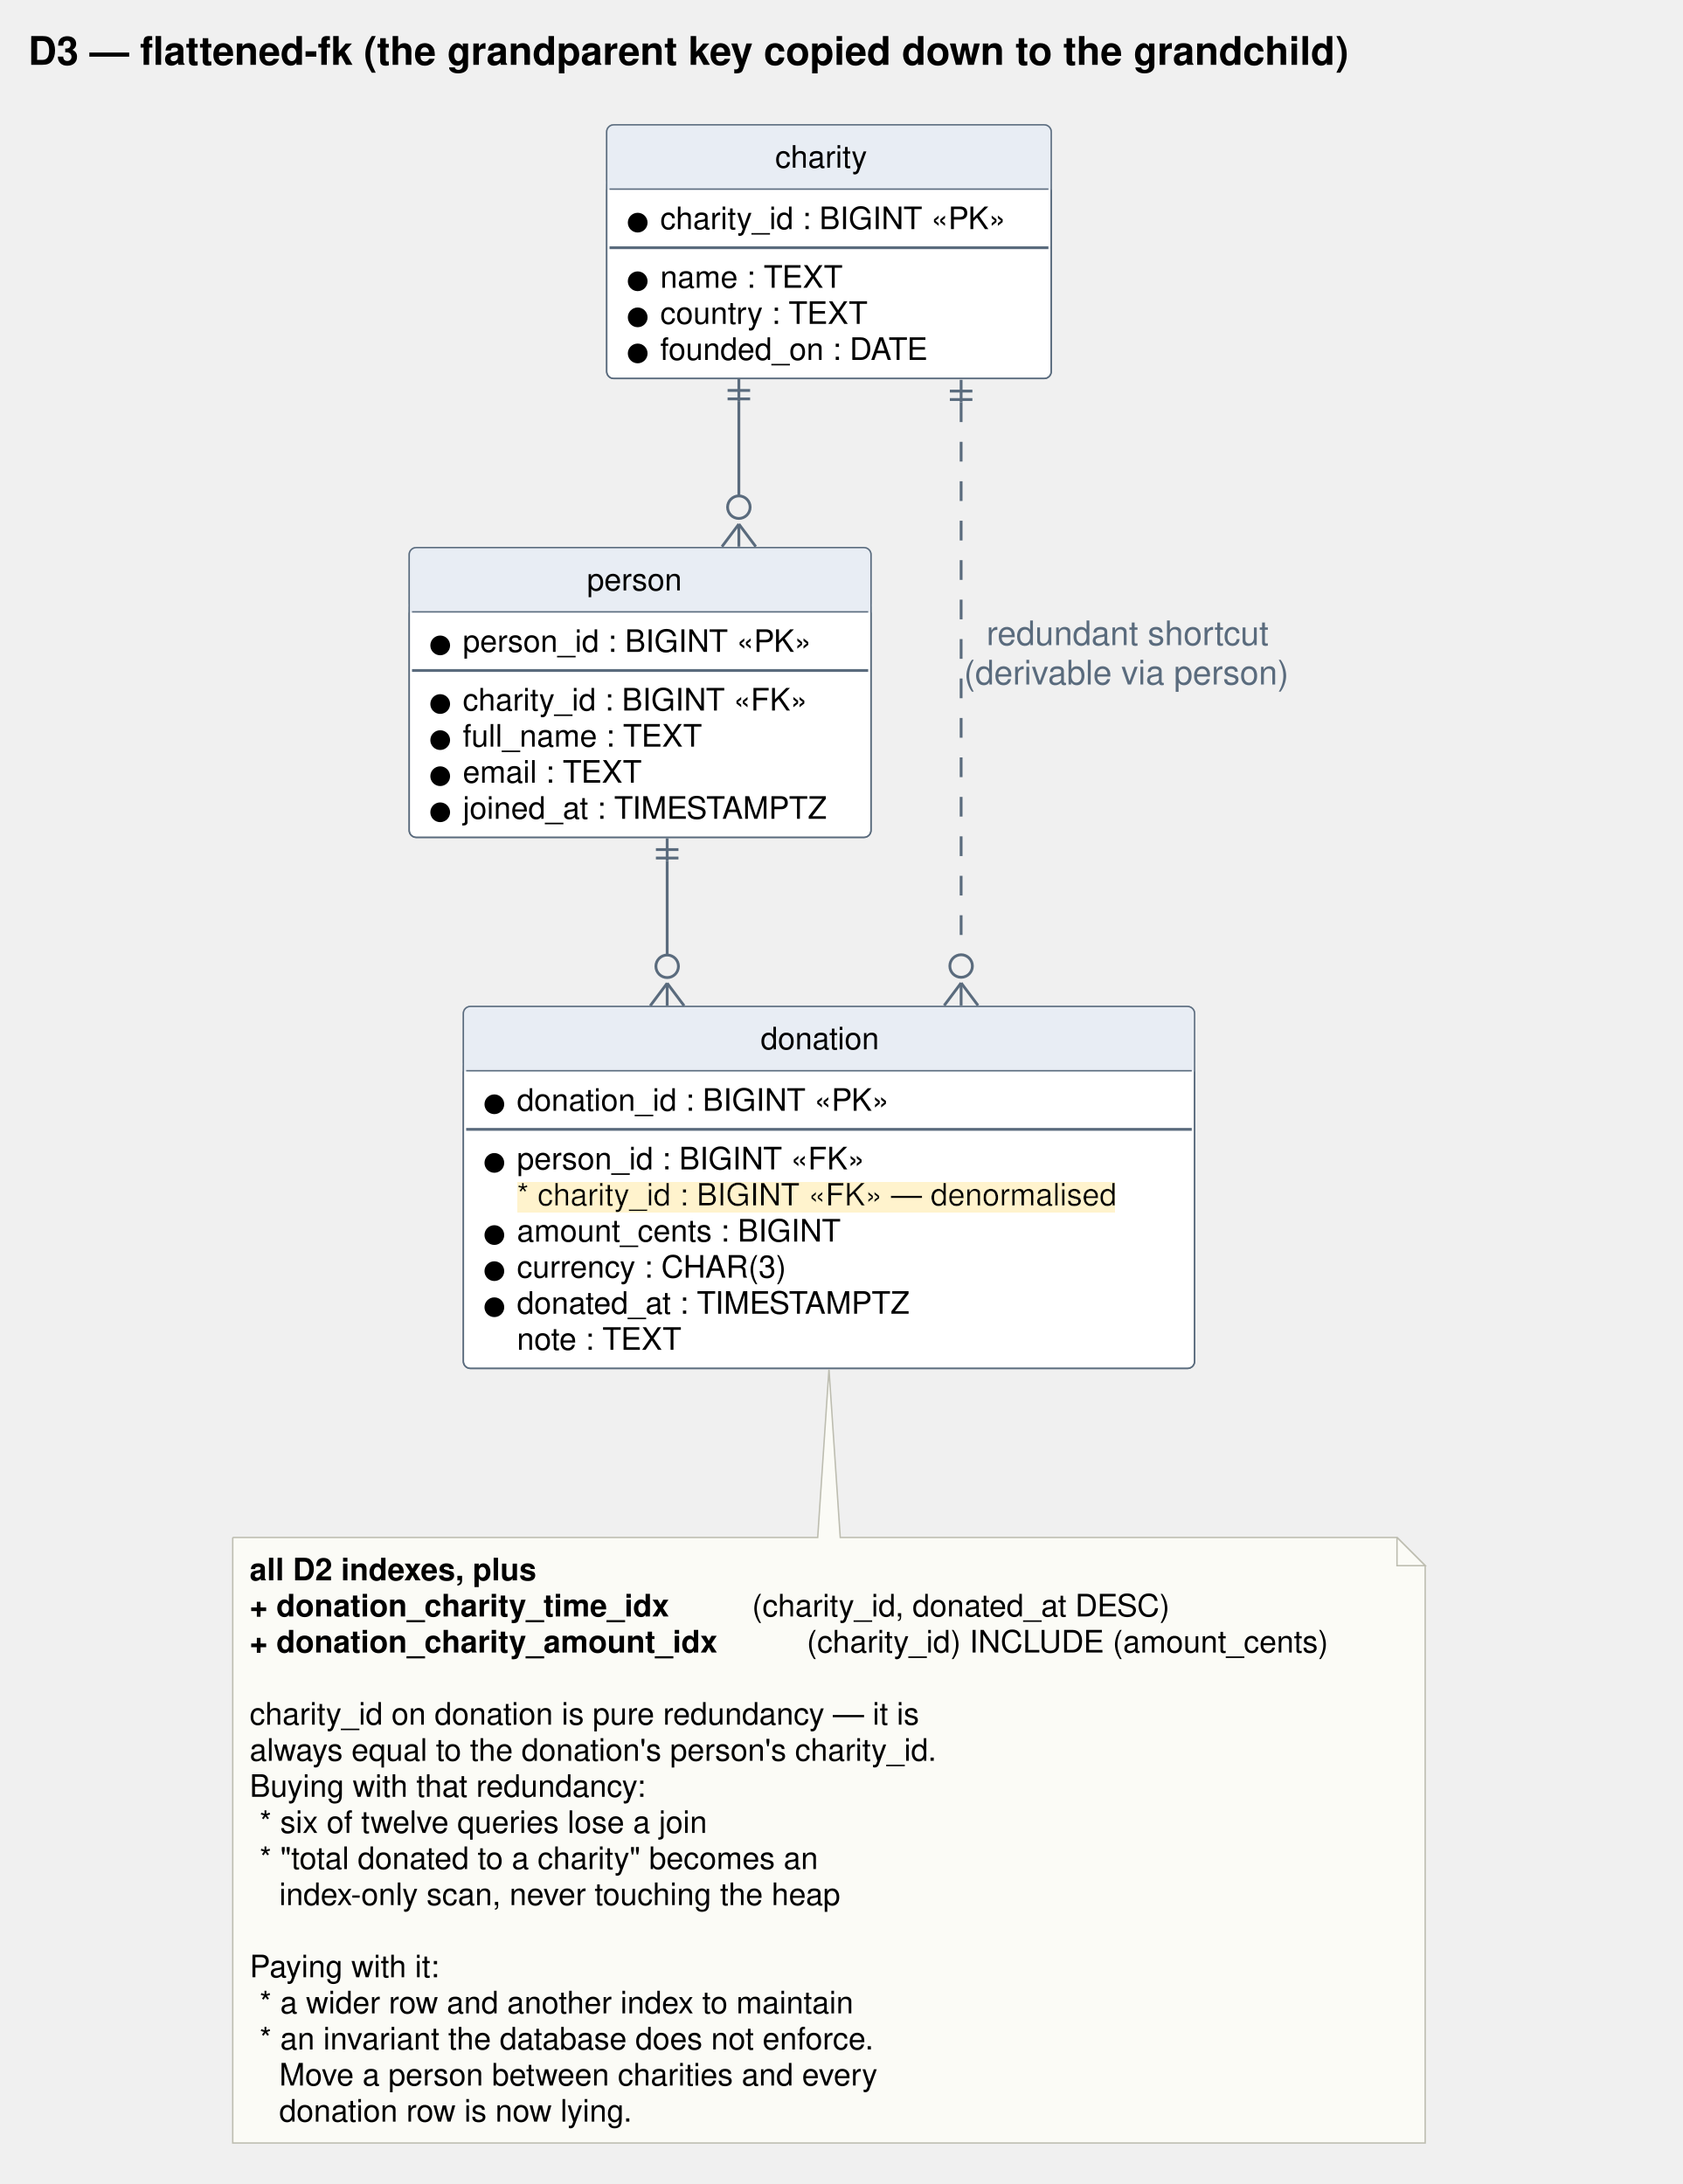
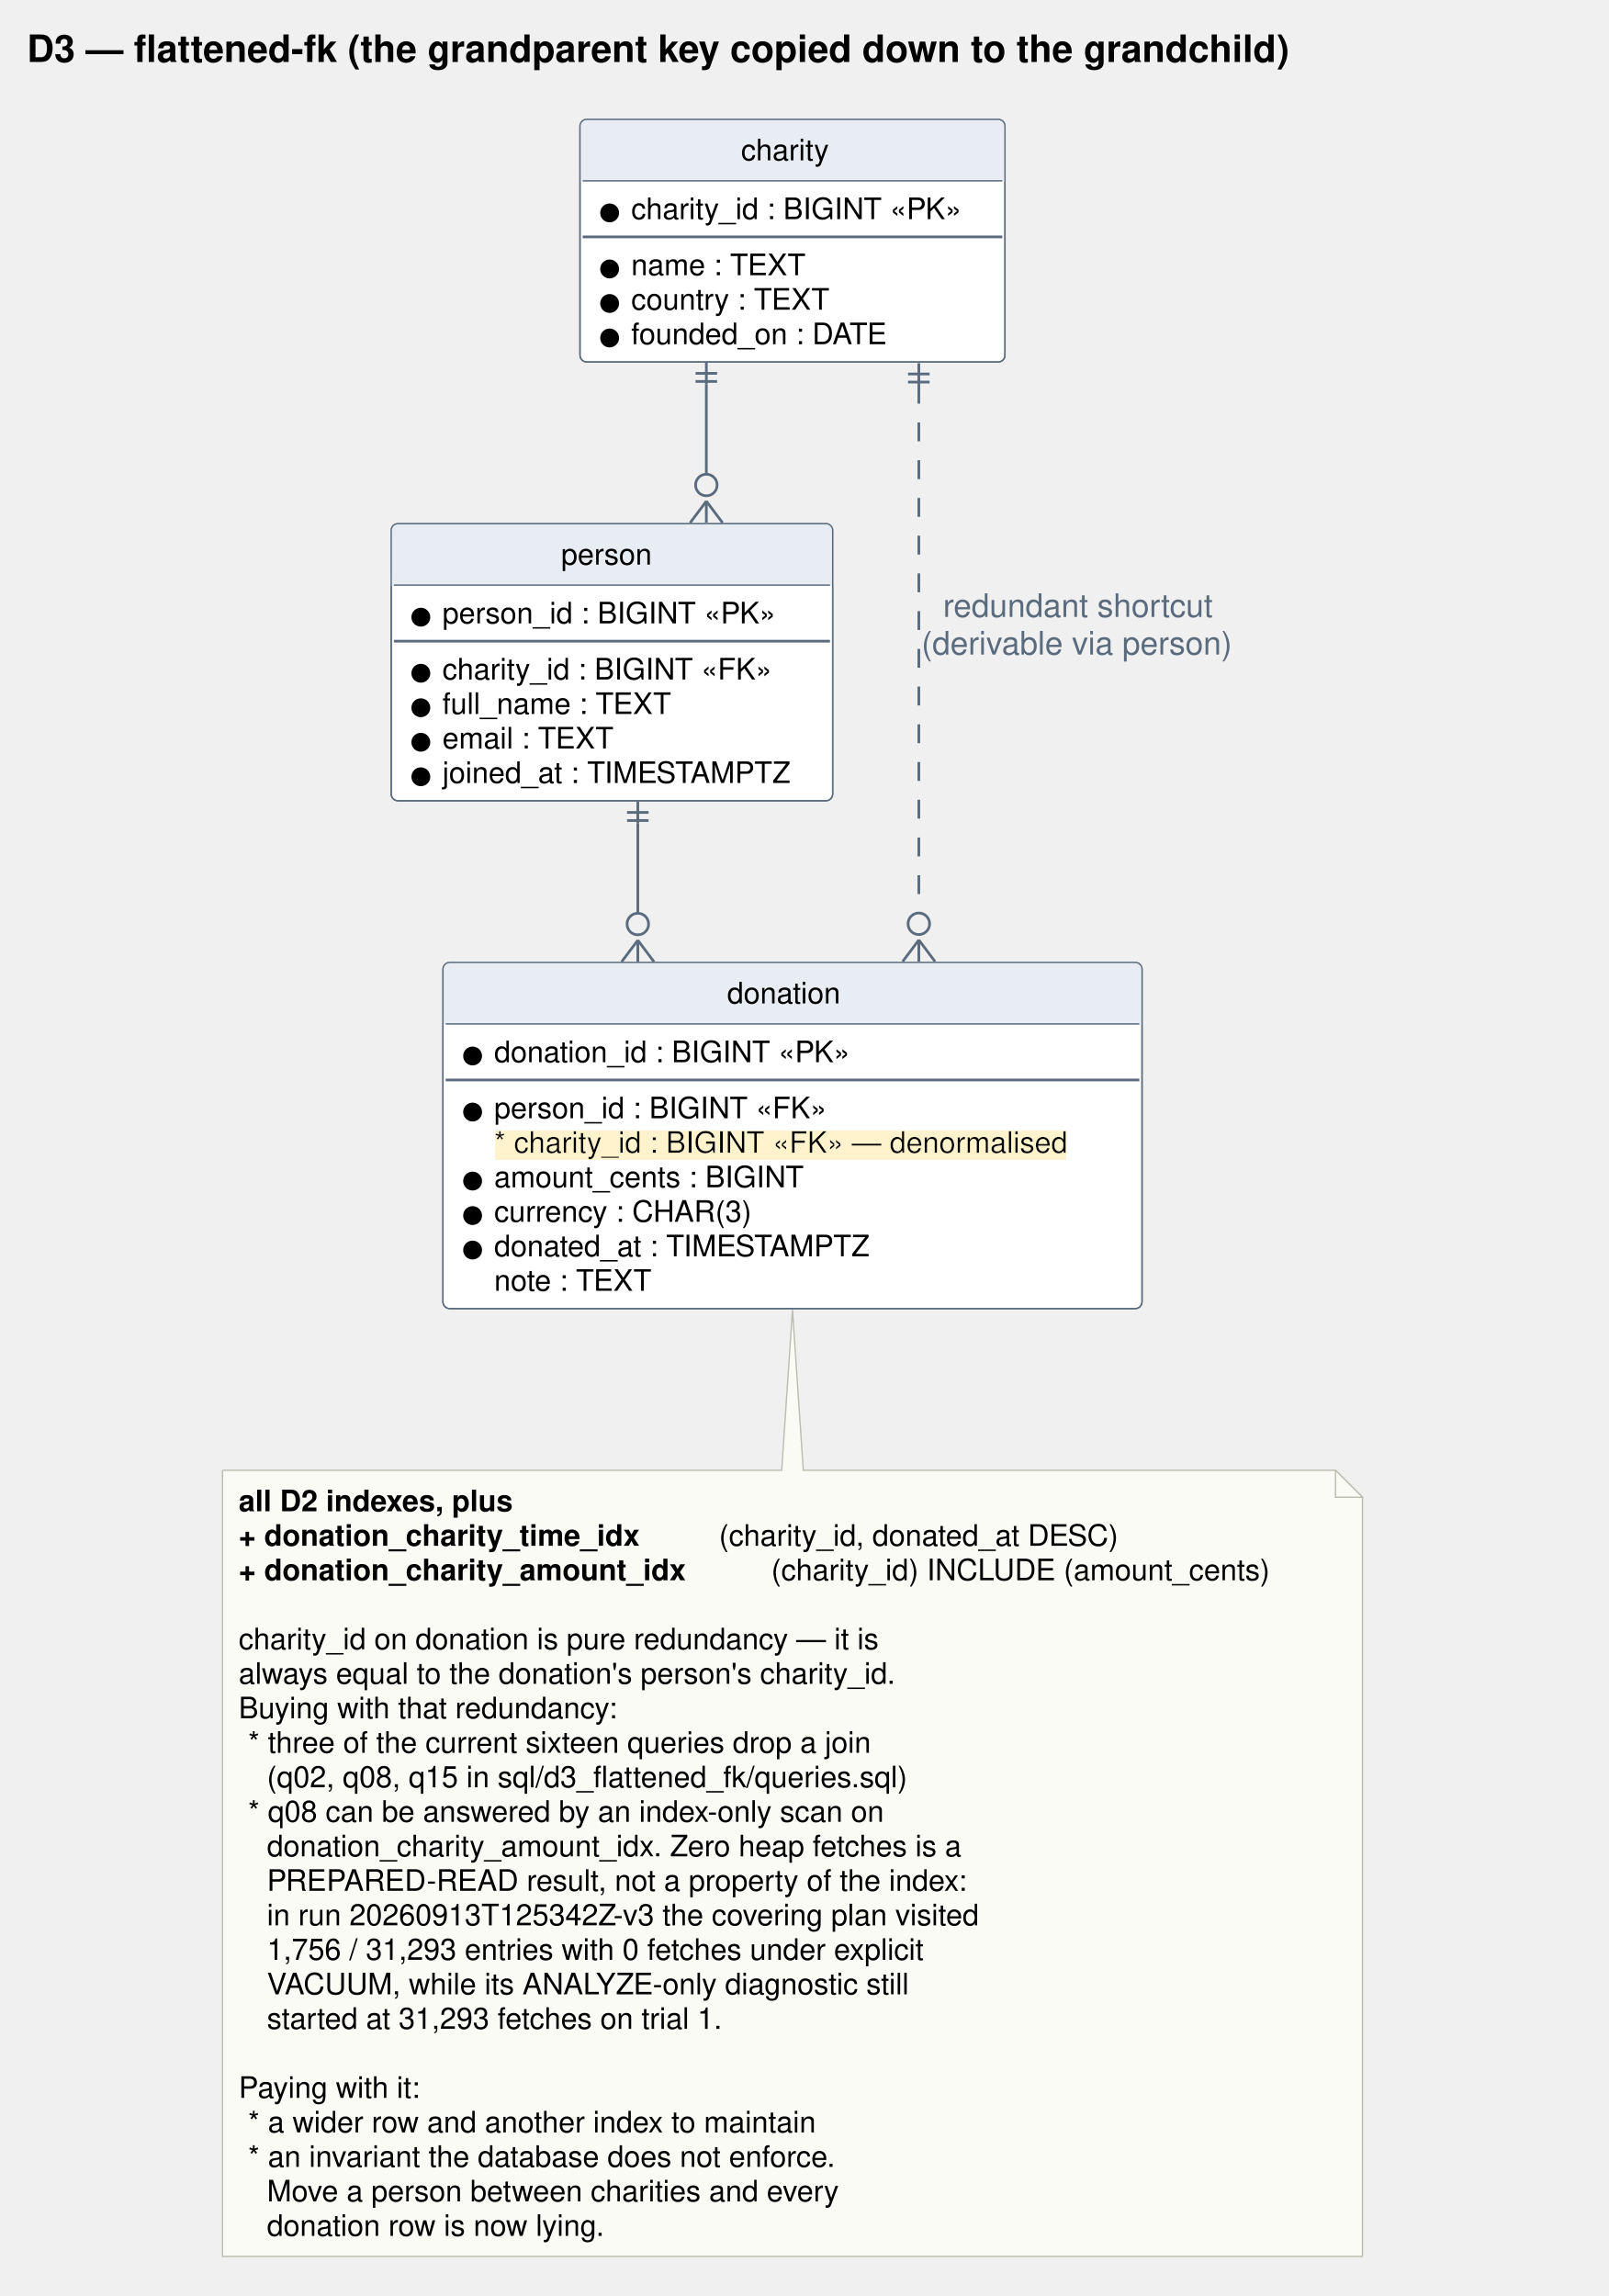
- <svg xmlns="http://www.w3.org/2000/svg" version="1.1" data-diagram-type="CLASS" style="width:597px;height:775px;background:#FFFFFF;" width="597px" height="775px" viewBox="0 0 597 775" zoomAndPan="magnify" preserveAspectRatio="none" contentStyleType="text/css">
+ <svg xmlns="http://www.w3.org/2000/svg" version="1.1" data-diagram-type="CLASS" style="width:597px;height:852px;background:#FFFFFF;" width="597px" height="852px" viewBox="0 0 597 852" zoomAndPan="magnify" preserveAspectRatio="none" contentStyleType="text/css">
  <defs>
-     <filter id="bv97c235rhrv70" x="0" y="0" width="1" height="1">
+     <filter id="b14skqag28g0sg0" x="0" y="0" width="1" height="1">
      <feFlood flood-color="#FFF3CD" result="flood" />
      <feComposite in="SourceGraphic" in2="flood" operator="over" />
    </filter>
  </defs>
  <g font-family="sans-serif" lengthAdjust="spacing">
    <g class="title" data-source-line="2">
      <text x="10" y="22.995" fill="#000" font-size="14" textLength="570.165" font-weight="700" font-family="'Segoe UI, Helvetica, Arial'">D3 — flattened-fk  (the grandparent key copied down to the grandchild)</text>
    </g>
    <g class="entity" data-qualified-name="c" id="ent0001" data-source-line="4">
      <rect x="215.227" y="44.297" width="157.709" height="90.023" fill="#FFF" style="stroke:#5A6B7D;stroke-width:0.5;" rx="2.5" ry="2.5" />
      <rect x="215.227" y="44.297" width="157.709" height="22.805" fill="#E8EDF4" style="stroke:#E8EDF4;stroke-width:0.5;" rx="2.5" ry="2.5" />
      <rect x="215.227" y="64.602" width="157.709" height="2.5" fill="#E8EDF4" style="stroke:#E8EDF4;stroke-width:0.5;" />
      <rect x="215.227" y="44.297" width="157.709" height="90.023" fill="none" style="stroke:#5A6B7D;stroke-width:0.5;" rx="2.5" ry="2.5" />
      <text x="275" y="59.507" fill="#000" font-size="11" textLength="38.162" font-family="'Segoe UI, Helvetica, Arial'">charity</text>
      <line x1="216.227" y1="67.102" x2="371.936" y2="67.102" style="stroke:#5A6B7D;stroke-width:0.5;" />
      <g data-visibility-modifier="IE_MANDATORY">
        <ellipse cx="226.227" cy="79.004" rx="3" ry="3" fill="#000" style="stroke:#000;stroke-width:1;" />
      </g>
      <text x="234.227" y="81.312" fill="#000" font-size="11" textLength="132.709" font-family="'Segoe UI, Helvetica, Arial'">charity_id : BIGINT «PK»</text>
      <line x1="216.227" y1="87.906" x2="371.936" y2="87.906" style="stroke:#5A6B7D;stroke-width:1;" />
      <g data-visibility-modifier="IE_MANDATORY">
        <ellipse cx="226.227" cy="99.809" rx="3" ry="3" fill="#000" style="stroke:#000;stroke-width:1;" />
      </g>
      <text x="234.227" y="102.117" fill="#000" font-size="11" textLength="69.819" font-family="'Segoe UI, Helvetica, Arial'">name : TEXT</text>
      <g data-visibility-modifier="IE_MANDATORY">
        <ellipse cx="226.227" cy="112.613" rx="3" ry="3" fill="#000" style="stroke:#000;stroke-width:1;" />
      </g>
      <text x="234.227" y="114.921" fill="#000" font-size="11" textLength="80.69" font-family="'Segoe UI, Helvetica, Arial'">country : TEXT</text>
      <g data-visibility-modifier="IE_MANDATORY">
        <ellipse cx="226.227" cy="125.418" rx="3" ry="3" fill="#000" style="stroke:#000;stroke-width:1;" />
      </g>
      <text x="234.227" y="127.726" fill="#000" font-size="11" textLength="104.844" font-family="'Segoe UI, Helvetica, Arial'">founded_on : DATE</text>
    </g>
    <g class="entity" data-qualified-name="p" id="ent0002" data-source-line="11">
      <rect x="145.167" y="194.317" width="163.827" height="102.828" fill="#FFF" style="stroke:#5A6B7D;stroke-width:0.5;" rx="2.5" ry="2.5" />
      <rect x="145.167" y="194.317" width="163.827" height="22.805" fill="#E8EDF4" style="stroke:#E8EDF4;stroke-width:0.5;" rx="2.5" ry="2.5" />
      <rect x="145.167" y="214.622" width="163.827" height="2.5" fill="#E8EDF4" style="stroke:#E8EDF4;stroke-width:0.5;" />
      <rect x="145.167" y="194.317" width="163.827" height="102.828" fill="none" style="stroke:#5A6B7D;stroke-width:0.5;" rx="2.5" ry="2.5" />
      <text x="208.227" y="209.527" fill="#000" font-size="11" textLength="37.705" font-family="'Segoe UI, Helvetica, Arial'">person</text>
      <line x1="146.167" y1="217.122" x2="307.993" y2="217.122" style="stroke:#5A6B7D;stroke-width:0.5;" />
      <g data-visibility-modifier="IE_MANDATORY">
        <ellipse cx="156.167" cy="229.024" rx="3" ry="3" fill="#000" style="stroke:#000;stroke-width:1;" />
      </g>
      <text x="164.167" y="231.332" fill="#000" font-size="11" textLength="132.252" font-family="'Segoe UI, Helvetica, Arial'">person_id : BIGINT «PK»</text>
      <line x1="146.167" y1="237.926" x2="307.993" y2="237.926" style="stroke:#5A6B7D;stroke-width:1;" />
      <g data-visibility-modifier="IE_MANDATORY">
        <ellipse cx="156.167" cy="249.829" rx="3" ry="3" fill="#000" style="stroke:#000;stroke-width:1;" />
      </g>
      <text x="164.167" y="252.137" fill="#000" font-size="11" textLength="132.403" font-family="'Segoe UI, Helvetica, Arial'">charity_id : BIGINT «FK»</text>
      <g data-visibility-modifier="IE_MANDATORY">
        <ellipse cx="156.167" cy="262.633" rx="3" ry="3" fill="#000" style="stroke:#000;stroke-width:1;" />
      </g>
      <text x="164.167" y="264.941" fill="#000" font-size="11" textLength="92.275" font-family="'Segoe UI, Helvetica, Arial'">full_name : TEXT</text>
      <g data-visibility-modifier="IE_MANDATORY">
        <ellipse cx="156.167" cy="275.438" rx="3" ry="3" fill="#000" style="stroke:#000;stroke-width:1;" />
      </g>
      <text x="164.167" y="277.746" fill="#000" font-size="11" textLength="68.959" font-family="'Segoe UI, Helvetica, Arial'">email : TEXT</text>
      <g data-visibility-modifier="IE_MANDATORY">
        <ellipse cx="156.167" cy="288.243" rx="3" ry="3" fill="#000" style="stroke:#000;stroke-width:1;" />
      </g>
      <text x="164.167" y="290.551" fill="#000" font-size="11" textLength="138.827" font-family="'Segoe UI, Helvetica, Arial'">joined_at : TIMESTAMPTZ</text>
    </g>
    <g class="entity" data-qualified-name="d" id="ent0003" data-source-line="19">
      <rect x="164.377" y="357.147" width="259.416" height="128.438" fill="#FFF" style="stroke:#5A6B7D;stroke-width:0.5;" rx="2.5" ry="2.5" />
      <rect x="164.377" y="357.147" width="259.416" height="22.805" fill="#E8EDF4" style="stroke:#E8EDF4;stroke-width:0.5;" rx="2.5" ry="2.5" />
      <rect x="164.377" y="377.452" width="259.416" height="2.5" fill="#E8EDF4" style="stroke:#E8EDF4;stroke-width:0.5;" />
      <rect x="164.377" y="357.147" width="259.416" height="128.438" fill="none" style="stroke:#5A6B7D;stroke-width:0.5;" rx="2.5" ry="2.5" />
      <text x="269.837" y="372.357" fill="#000" font-size="11" textLength="48.496" font-family="'Segoe UI, Helvetica, Arial'">donation</text>
      <line x1="165.377" y1="379.952" x2="422.793" y2="379.952" style="stroke:#5A6B7D;stroke-width:0.5;" />
      <g data-visibility-modifier="IE_MANDATORY">
        <ellipse cx="175.377" cy="391.854" rx="3" ry="3" fill="#000" style="stroke:#000;stroke-width:1;" />
      </g>
      <text x="183.377" y="394.162" fill="#000" font-size="11" textLength="143.043" font-family="'Segoe UI, Helvetica, Arial'">donation_id : BIGINT «PK»</text>
      <line x1="165.377" y1="400.756" x2="422.793" y2="400.756" style="stroke:#5A6B7D;stroke-width:1;" />
      <g data-visibility-modifier="IE_MANDATORY">
        <ellipse cx="175.377" cy="412.659" rx="3" ry="3" fill="#000" style="stroke:#000;stroke-width:1;" />
      </g>
      <text x="183.377" y="414.967" fill="#000" font-size="11" textLength="131.946" font-family="'Segoe UI, Helvetica, Arial'">person_id : BIGINT «FK»</text>
-       <text x="183.377" y="427.771" fill="#000" font-size="11" textLength="234.416" font-family="'Segoe UI, Helvetica, Arial'" filter="url(#bv97c235rhrv70)">* charity_id : BIGINT «FK» — denormalised</text>
+       <text x="183.377" y="427.771" fill="#000" font-size="11" textLength="234.416" font-family="'Segoe UI, Helvetica, Arial'" filter="url(#b14skqag28g0sg0)">* charity_id : BIGINT «FK» — denormalised</text>
      <g data-visibility-modifier="IE_MANDATORY">
        <ellipse cx="175.377" cy="438.268" rx="3" ry="3" fill="#000" style="stroke:#000;stroke-width:1;" />
      </g>
      <text x="183.377" y="440.576" fill="#000" font-size="11" textLength="125.979" font-family="'Segoe UI, Helvetica, Arial'">amount_cents : BIGINT</text>
      <g data-visibility-modifier="IE_MANDATORY">
        <ellipse cx="175.377" cy="451.073" rx="3" ry="3" fill="#000" style="stroke:#000;stroke-width:1;" />
      </g>
      <text x="183.377" y="453.381" fill="#000" font-size="11" textLength="105.762" font-family="'Segoe UI, Helvetica, Arial'">currency : CHAR(3)</text>
      <g data-visibility-modifier="IE_MANDATORY">
        <ellipse cx="175.377" cy="463.877" rx="3" ry="3" fill="#000" style="stroke:#000;stroke-width:1;" />
      </g>
      <text x="183.377" y="466.185" fill="#000" font-size="11" textLength="150.75" font-family="'Segoe UI, Helvetica, Arial'">donated_at : TIMESTAMPTZ</text>
      <text x="183.377" y="478.99" fill="#000" font-size="11" textLength="63.406" font-family="'Segoe UI, Helvetica, Arial'">note : TEXT</text>
    </g>
    <g class="entity" data-qualified-name="GMN7" id="ent0008" data-source-line="34">
-       <path d="M82.567,545.577 L82.567,760.452 A0,0 0 0 0 82.567,760.452 L505.598,760.452 A0,0 0 0 0 505.598,760.452 L505.598,555.577 L495.598,545.577 L298.087,545.577 L294.087,485.897 L290.087,545.577 L82.567,545.577 A0,0 0 0 0 82.567,545.577" style="stroke:#BDBDB0;stroke-width:0.5;" fill="#FBFBF6" />
-       <path d="M495.598,545.577 L495.598,555.577 L505.598,555.577 L495.598,545.577" style="stroke:#BDBDB0;stroke-width:0.5;" fill="#FBFBF6" />
-       <text x="88.567" y="560.787" fill="#000" font-size="11" textLength="121.478" font-weight="700" font-family="'Segoe UI, Helvetica, Arial'">all D2 indexes, plus</text>
-       <text x="88.567" y="573.592" fill="#000" font-size="11" textLength="174.738" font-weight="700" font-family="'Segoe UI, Helvetica, Arial'">+ donation_charity_time_idx</text>
-       <text x="266.801" y="573.592" fill="#000" font-size="11" textLength="164.898" font-family="'Segoe UI, Helvetica, Arial'">(charity_id, donated_at DESC)</text>
-       <text x="88.567" y="586.397" fill="#000" font-size="11" textLength="194.149" font-weight="700" font-family="'Segoe UI, Helvetica, Arial'">+ donation_charity_amount_idx</text>
-       <text x="286.212" y="586.397" fill="#000" font-size="11" textLength="204.386" font-family="'Segoe UI, Helvetica, Arial'">(charity_id) INCLUDE (amount_cents)</text>
-       <text x="88.567" y="599.201" fill="#000" font-size="11" font-family="'Segoe UI, Helvetica, Arial'"> </text>
-       <text x="88.567" y="612.006" fill="#000" font-size="11" textLength="270.526" font-family="'Segoe UI, Helvetica, Arial'">charity_id on donation is pure redundancy — it is</text>
-       <text x="88.567" y="624.811" fill="#000" font-size="11" textLength="279.275" font-family="'Segoe UI, Helvetica, Arial'">always equal to the donation's person's charity_id.</text>
-       <text x="88.567" y="637.615" fill="#000" font-size="11" textLength="163.378" font-family="'Segoe UI, Helvetica, Arial'">Buying with that redundancy:</text>
-       <text x="92.063" y="650.42" fill="#000" font-size="11" textLength="181.924" font-family="'Segoe UI, Helvetica, Arial'">* six of twelve queries lose a join</text>
-       <text x="92.063" y="663.225" fill="#000" font-size="11" textLength="230.135" font-family="'Segoe UI, Helvetica, Arial'">* "total donated to a charity" becomes an</text>
-       <text x="99.056" y="676.03" fill="#000" font-size="11" textLength="229.093" font-family="'Segoe UI, Helvetica, Arial'">index-only scan, never touching the heap</text>
-       <text x="88.567" y="688.834" fill="#000" font-size="11" font-family="'Segoe UI, Helvetica, Arial'"> </text>
-       <text x="88.567" y="701.639" fill="#000" font-size="11" textLength="78.3" font-family="'Segoe UI, Helvetica, Arial'">Paying with it:</text>
-       <text x="92.063" y="714.444" fill="#000" font-size="11" textLength="244.396" font-family="'Segoe UI, Helvetica, Arial'">* a wider row and another index to maintain</text>
-       <text x="92.063" y="727.248" fill="#000" font-size="11" textLength="251.023" font-family="'Segoe UI, Helvetica, Arial'">* an invariant the database does not enforce.</text>
-       <text x="99.056" y="740.053" fill="#000" font-size="11" textLength="241.468" font-family="'Segoe UI, Helvetica, Arial'">Move a person between charities and every</text>
-       <text x="99.056" y="752.858" fill="#000" font-size="11" textLength="144.289" font-family="'Segoe UI, Helvetica, Arial'">donation row is now lying.</text>
+       <path d="M82.567,545.587 L82.567,837.29 A0,0 0 0 0 82.567,837.29 L505.598,837.29 A0,0 0 0 0 505.598,837.29 L505.598,555.587 L495.598,545.587 L298.087,545.587 L294.087,486.057 L290.087,545.587 L82.567,545.587 A0,0 0 0 0 82.567,545.587" style="stroke:#BDBDB0;stroke-width:0.5;" fill="#FBFBF6" />
+       <path d="M495.598,545.587 L495.598,555.587 L505.598,555.587 L495.598,545.587" style="stroke:#BDBDB0;stroke-width:0.5;" fill="#FBFBF6" />
+       <text x="88.567" y="560.797" fill="#000" font-size="11" textLength="121.478" font-weight="700" font-family="'Segoe UI, Helvetica, Arial'">all D2 indexes, plus</text>
+       <text x="88.567" y="573.602" fill="#000" font-size="11" textLength="174.738" font-weight="700" font-family="'Segoe UI, Helvetica, Arial'">+ donation_charity_time_idx</text>
+       <text x="266.801" y="573.602" fill="#000" font-size="11" textLength="164.898" font-family="'Segoe UI, Helvetica, Arial'">(charity_id, donated_at DESC)</text>
+       <text x="88.567" y="586.407" fill="#000" font-size="11" textLength="194.149" font-weight="700" font-family="'Segoe UI, Helvetica, Arial'">+ donation_charity_amount_idx</text>
+       <text x="286.212" y="586.407" fill="#000" font-size="11" textLength="204.386" font-family="'Segoe UI, Helvetica, Arial'">(charity_id) INCLUDE (amount_cents)</text>
+       <text x="88.567" y="599.211" fill="#000" font-size="11" font-family="'Segoe UI, Helvetica, Arial'"> </text>
+       <text x="88.567" y="612.016" fill="#000" font-size="11" textLength="270.526" font-family="'Segoe UI, Helvetica, Arial'">charity_id on donation is pure redundancy — it is</text>
+       <text x="88.567" y="624.821" fill="#000" font-size="11" textLength="279.275" font-family="'Segoe UI, Helvetica, Arial'">always equal to the donation's person's charity_id.</text>
+       <text x="88.567" y="637.625" fill="#000" font-size="11" textLength="163.378" font-family="'Segoe UI, Helvetica, Arial'">Buying with that redundancy:</text>
+       <text x="92.063" y="650.43" fill="#000" font-size="11" textLength="267.771" font-family="'Segoe UI, Helvetica, Arial'">* three of the current sixteen queries drop a join</text>
+       <text x="99.056" y="663.235" fill="#000" font-size="11" textLength="270.784" font-family="'Segoe UI, Helvetica, Arial'">(q02, q08, q15 in sql/d3_flattened_fk/queries.sql)</text>
+       <text x="92.063" y="676.04" fill="#000" font-size="11" textLength="268.861" font-family="'Segoe UI, Helvetica, Arial'">* q08 can be answered by an index-only scan on</text>
+       <text x="99.056" y="688.844" fill="#000" font-size="11" textLength="292.145" font-family="'Segoe UI, Helvetica, Arial'">donation_charity_amount_idx. Zero heap fetches is a</text>
+       <text x="99.056" y="701.649" fill="#000" font-size="11" textLength="287.074" font-family="'Segoe UI, Helvetica, Arial'">PREPARED-READ result, not a property of the index:</text>
+       <text x="99.056" y="714.454" fill="#000" font-size="11" textLength="304.992" font-family="'Segoe UI, Helvetica, Arial'">in run 20260913T125342Z-v3 the covering plan visited</text>
+       <text x="99.056" y="727.258" fill="#000" font-size="11" textLength="282.6" font-family="'Segoe UI, Helvetica, Arial'">1,756 / 31,293 entries with 0 fetches under explicit</text>
+       <text x="99.056" y="740.063" fill="#000" font-size="11" textLength="264.924" font-family="'Segoe UI, Helvetica, Arial'">VACUUM, while its ANALYZE-only diagnostic still</text>
+       <text x="99.056" y="752.868" fill="#000" font-size="11" textLength="196.249" font-family="'Segoe UI, Helvetica, Arial'">started at 31,293 fetches on trial 1.</text>
+       <text x="88.567" y="765.672" fill="#000" font-size="11" font-family="'Segoe UI, Helvetica, Arial'"> </text>
+       <text x="88.567" y="778.477" fill="#000" font-size="11" textLength="78.3" font-family="'Segoe UI, Helvetica, Arial'">Paying with it:</text>
+       <text x="92.063" y="791.282" fill="#000" font-size="11" textLength="244.396" font-family="'Segoe UI, Helvetica, Arial'">* a wider row and another index to maintain</text>
+       <text x="92.063" y="804.086" fill="#000" font-size="11" textLength="251.023" font-family="'Segoe UI, Helvetica, Arial'">* an invariant the database does not enforce.</text>
+       <text x="99.056" y="816.891" fill="#000" font-size="11" textLength="241.468" font-family="'Segoe UI, Helvetica, Arial'">Move a person between charities and every</text>
+       <text x="99.056" y="829.696" fill="#000" font-size="11" textLength="144.289" font-family="'Segoe UI, Helvetica, Arial'">donation row is now lying.</text>
    </g>
    <g class="link" data-entity-1="ent0001" data-entity-2="ent0002" id="lnk4" data-source-line="29" data-link-type="crowfoot">
      <path d="M262.117,142.547 C262.117,161.137 262.117,156.767 262.117,175.977" style="stroke:#5A6B7D;stroke-width:1;" fill="none" id="c-p" codeLine="29" />
      <line x1="258.117" y1="138.547" x2="266.117" y2="138.547" style="stroke:#5A6B7D;stroke-width:1;" />
      <line x1="258.117" y1="141.547" x2="266.117" y2="141.547" style="stroke:#5A6B7D;stroke-width:1;" />
      <line x1="262.117" y1="142.547" x2="262.117" y2="134.547" style="stroke:#5A6B7D;stroke-width:1;" />
      <line x1="262.117" y1="185.977" x2="268.117" y2="193.977" style="stroke:#5A6B7D;stroke-width:1;" />
      <line x1="262.117" y1="185.977" x2="256.117" y2="193.977" style="stroke:#5A6B7D;stroke-width:1;" />
      <line x1="262.117" y1="185.977" x2="262.117" y2="193.977" style="stroke:#5A6B7D;stroke-width:1;" />
      <ellipse cx="262.117" cy="179.977" rx="4" ry="4" fill="none" style="stroke:#5A6B7D;stroke-width:1;" />
    </g>
    <g class="link" data-entity-1="ent0002" data-entity-2="ent0003" id="lnk5" data-source-line="30" data-link-type="crowfoot">
-       <path d="M236.687,305.477 C236.687,324.097 236.687,319.327 236.687,338.897" style="stroke:#5A6B7D;stroke-width:1;" fill="none" id="p-d" codeLine="30" />
+       <path d="M236.687,305.477 C236.687,324.097 236.687,319.337 236.687,338.897" style="stroke:#5A6B7D;stroke-width:1;" fill="none" id="p-d" codeLine="30" />
      <line x1="232.687" y1="301.477" x2="240.687" y2="301.477" style="stroke:#5A6B7D;stroke-width:1;" />
      <line x1="232.687" y1="304.477" x2="240.687" y2="304.477" style="stroke:#5A6B7D;stroke-width:1;" />
      <line x1="236.687" y1="305.477" x2="236.687" y2="297.477" style="stroke:#5A6B7D;stroke-width:1;" />
      <line x1="236.687" y1="348.897" x2="242.687" y2="356.897" style="stroke:#5A6B7D;stroke-width:1;" />
      <line x1="236.687" y1="348.897" x2="230.687" y2="356.897" style="stroke:#5A6B7D;stroke-width:1;" />
      <line x1="236.687" y1="348.897" x2="236.687" y2="356.897" style="stroke:#5A6B7D;stroke-width:1;" />
      <ellipse cx="236.687" cy="342.897" rx="4" ry="4" fill="none" style="stroke:#5A6B7D;stroke-width:1;" />
    </g>
    <g class="link" data-entity-1="ent0001" data-entity-2="ent0003" id="lnk6" data-source-line="31" data-link-type="crowfoot">
-       <path d="M340.967,142.777 C340.967,200.237 340.967,273.497 340.967,338.797" style="stroke:#5A6B7D;stroke-width:1;stroke-dasharray:7,7;" fill="none" id="c-d" codeLine="31" />
+       <path d="M340.967,142.777 C340.967,200.247 340.967,273.497 340.967,338.797" style="stroke:#5A6B7D;stroke-width:1;stroke-dasharray:7,7;" fill="none" id="c-d" codeLine="31" />
      <line x1="336.967" y1="138.777" x2="344.967" y2="138.777" style="stroke:#5A6B7D;stroke-width:1;" />
      <line x1="336.967" y1="141.777" x2="344.967" y2="141.777" style="stroke:#5A6B7D;stroke-width:1;" />
      <line x1="340.967" y1="142.777" x2="340.967" y2="134.777" style="stroke:#5A6B7D;stroke-width:1;" />
      <line x1="340.967" y1="348.797" x2="346.967" y2="356.797" style="stroke:#5A6B7D;stroke-width:1;" />
      <line x1="340.967" y1="348.797" x2="334.967" y2="356.797" style="stroke:#5A6B7D;stroke-width:1;" />
      <line x1="340.967" y1="348.797" x2="340.967" y2="356.797" style="stroke:#5A6B7D;stroke-width:1;" />
      <ellipse cx="340.967" cy="342.797" rx="4" ry="4" fill="none" style="stroke:#5A6B7D;stroke-width:1;" />
      <text x="349.959" y="228.926" fill="#5A6B7D" font-size="12" textLength="115.986" font-family="'Segoe UI, Helvetica, Arial'">redundant shortcut</text>
      <text x="341.967" y="242.894" fill="#5A6B7D" font-size="12" textLength="131.971" font-family="'Segoe UI, Helvetica, Arial'">(derivable via person)</text>
    </g>
  </g>
</svg>
